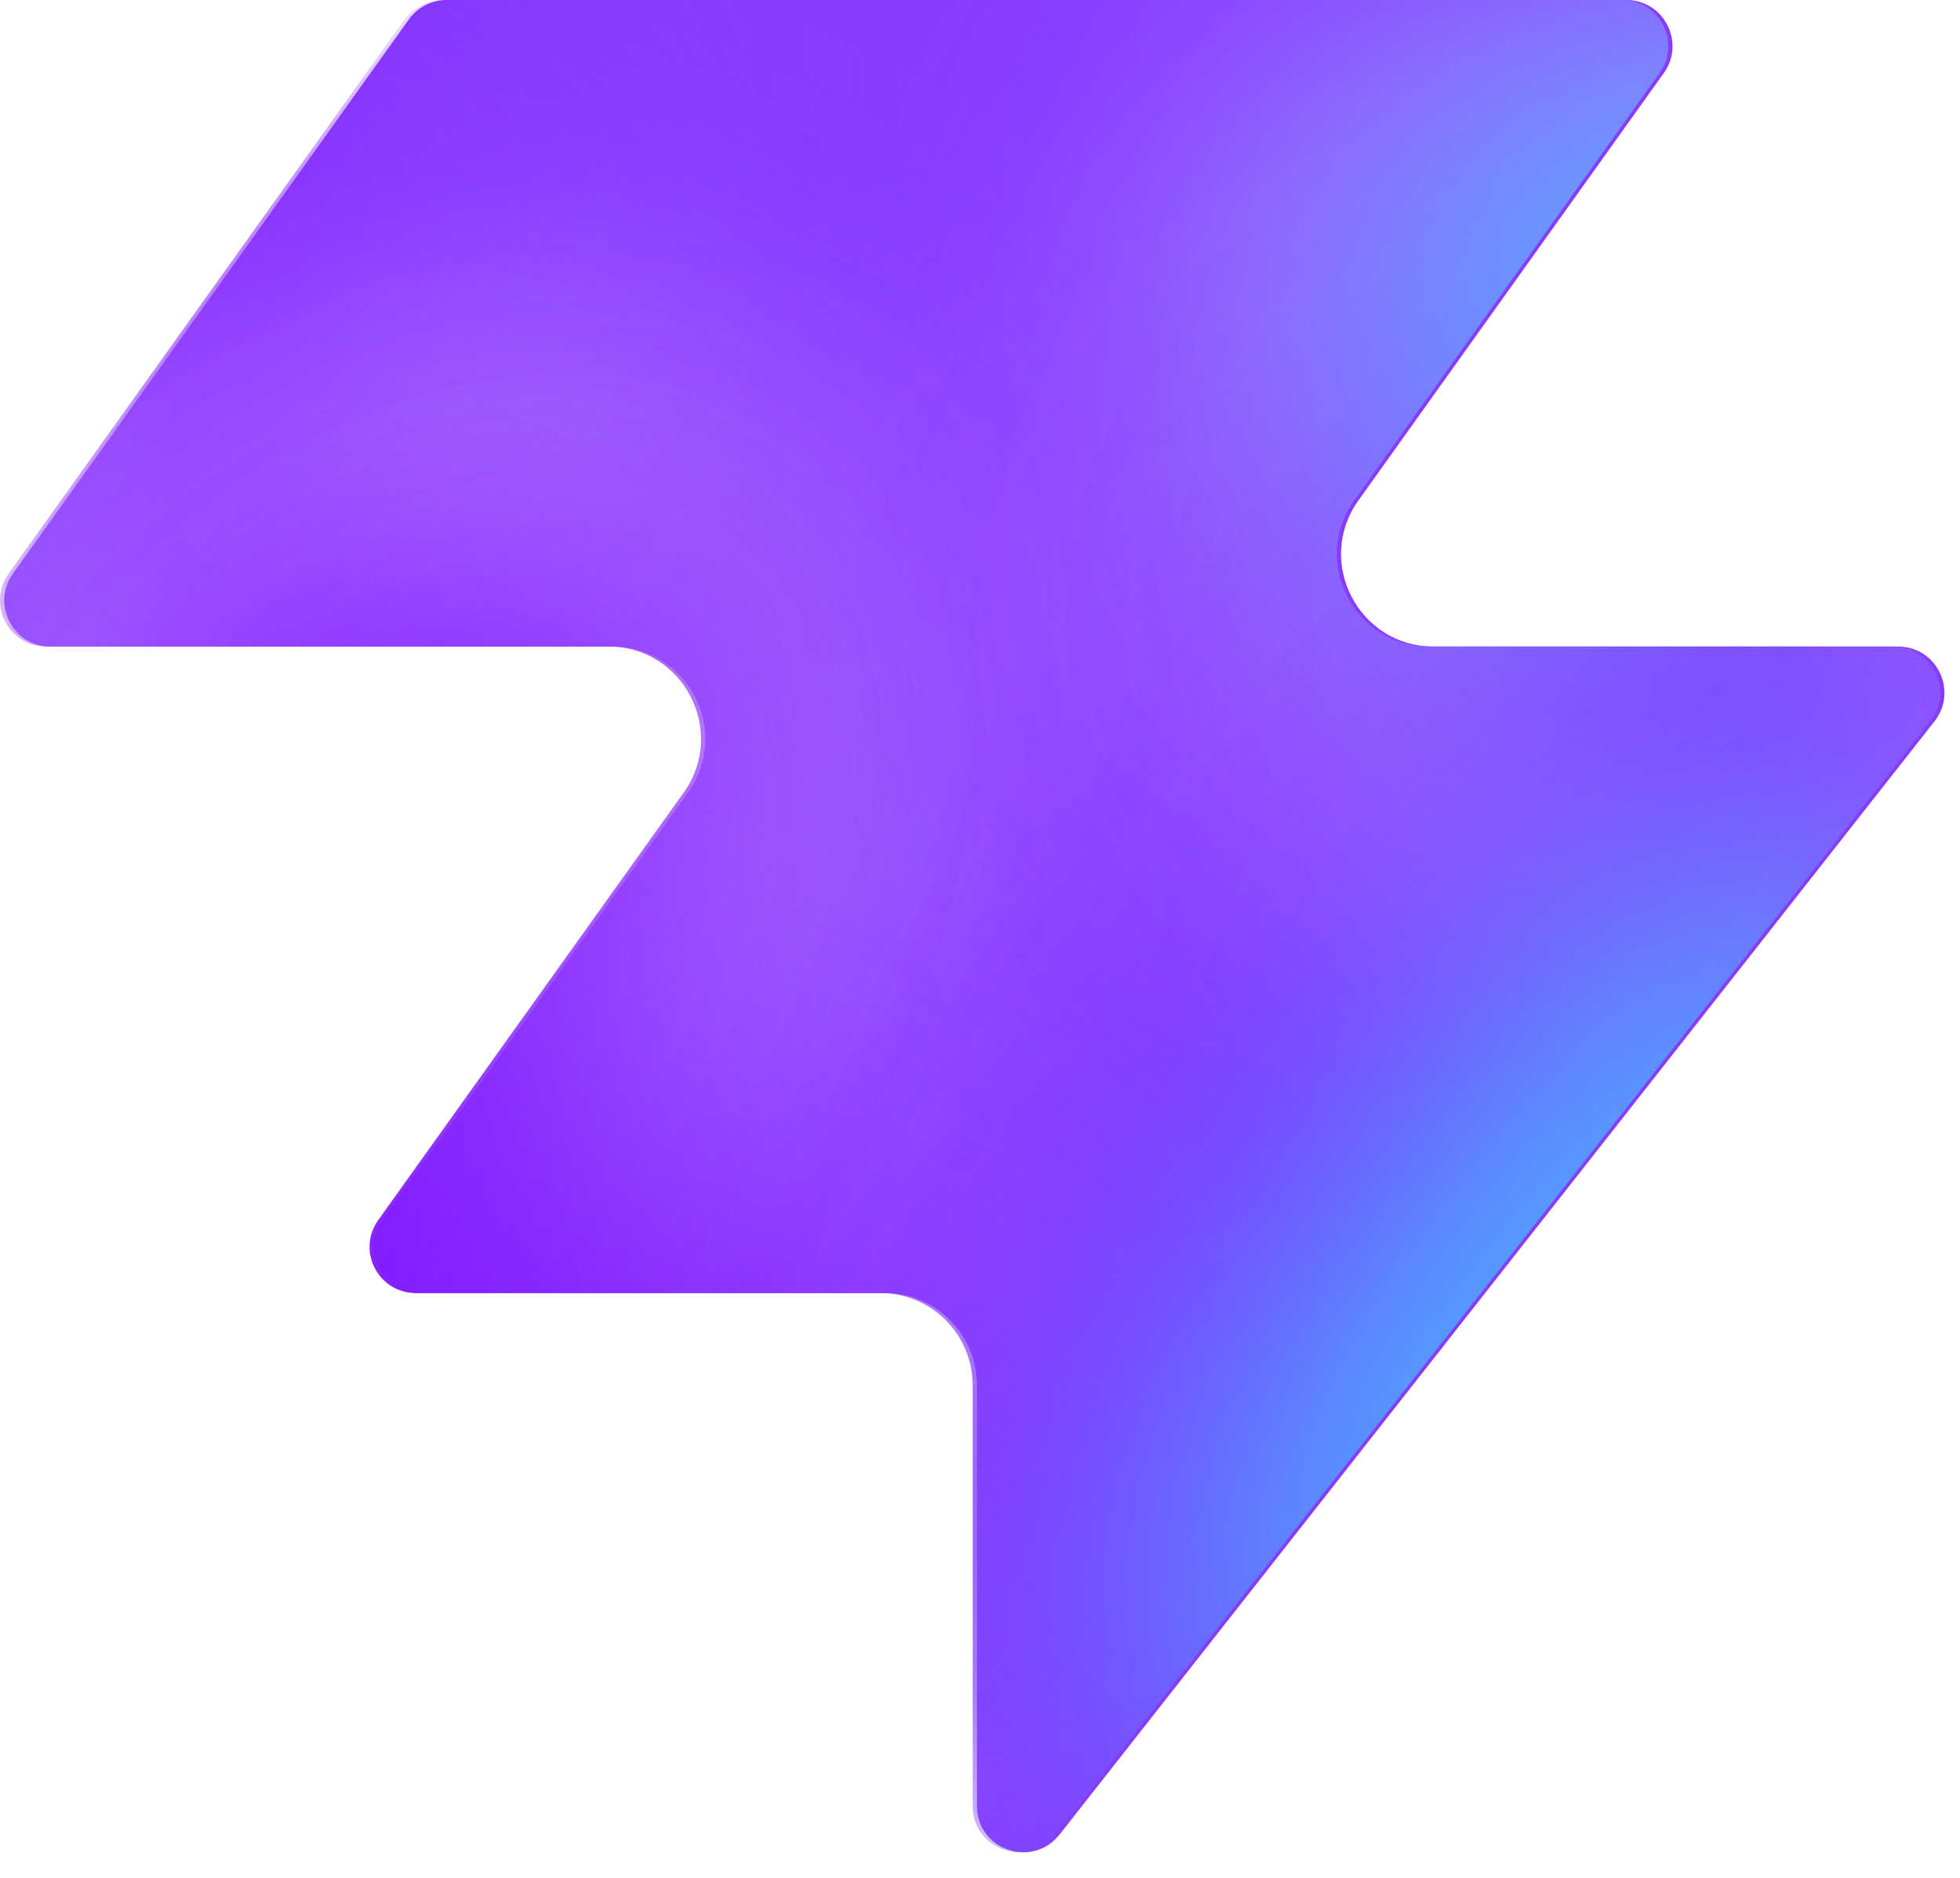
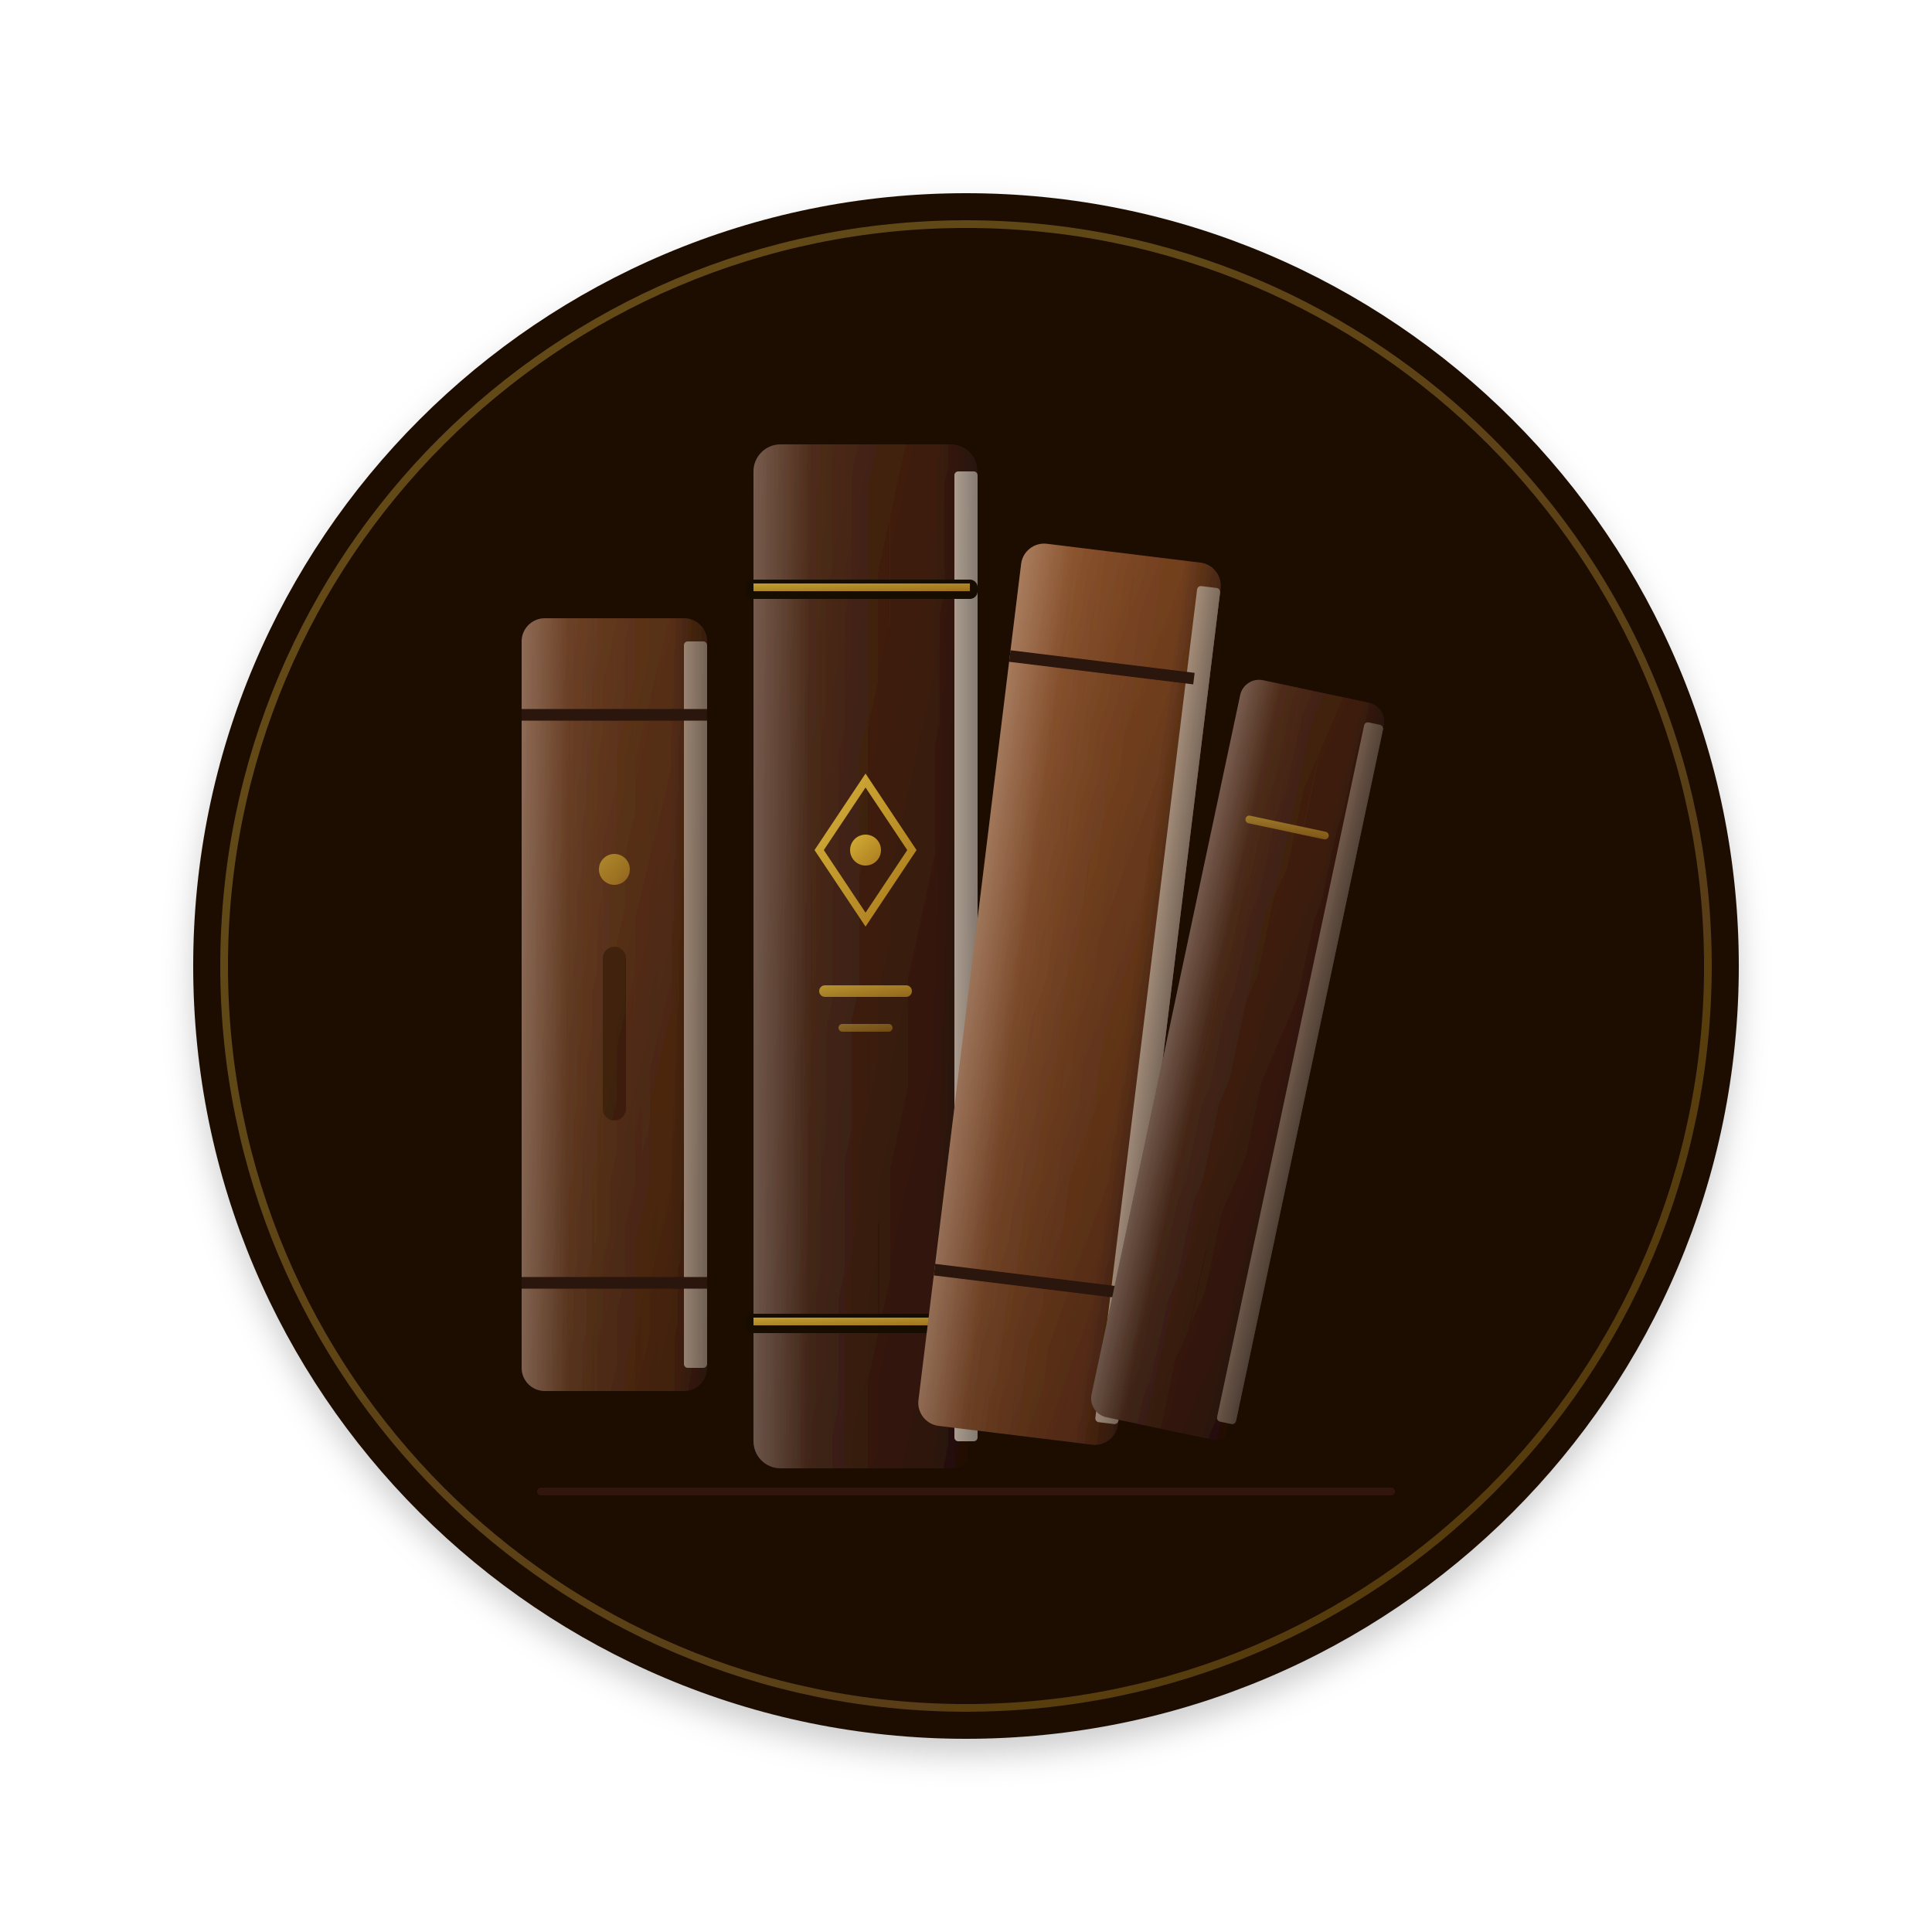
- <svg xmlns="http://www.w3.org/2000/svg" width="48" height="46" fill="none" viewBox="0 0 48 46">
-   <path fill="#863bff" d="M25.946 44.938c-.664.845-2.021.375-2.021-.698V33.937a2.26 2.26 0 0 0-2.262-2.262H10.287c-.92 0-1.456-1.04-.92-1.788l7.48-10.471c1.07-1.497 0-3.578-1.842-3.578H1.237c-.92 0-1.456-1.04-.92-1.788L10.013.474c.214-.297.556-.474.92-.474h28.894c.92 0 1.456 1.04.92 1.788l-7.48 10.471c-1.07 1.498 0 3.579 1.842 3.579h11.377c.943 0 1.473 1.088.89 1.83L25.947 44.94z" style="fill:#863bff;fill:color(display-p3 .525 .23 1);fill-opacity:1" />
-   <mask id="a" width="48" height="46" x="0" y="0" maskUnits="userSpaceOnUse" style="mask-type:alpha">
-     <path fill="#000" d="M25.842 44.938c-.664.844-2.021.375-2.021-.698V33.937a2.26 2.26 0 0 0-2.262-2.262H10.183c-.92 0-1.456-1.04-.92-1.788l7.48-10.471c1.07-1.498 0-3.579-1.842-3.579H1.133c-.92 0-1.456-1.04-.92-1.787L9.91.473c.214-.297.556-.474.92-.474h28.894c.92 0 1.456 1.04.92 1.788l-7.48 10.471c-1.07 1.498 0 3.578 1.842 3.578h11.377c.943 0 1.473 1.088.89 1.832L25.843 44.94z" style="fill:#000;fill-opacity:1" />
-   </mask>
-   <g mask="url(#a)">
-     <g filter="url(#b)">
-       <ellipse cx="5.508" cy="14.704" fill="#ede6ff" rx="5.508" ry="14.704" style="fill:#ede6ff;fill:color(display-p3 .927 .903 1);fill-opacity:1" transform="matrix(.00324 1 1 -.00324 -4.47 31.516)" />
-     </g>
-     <g filter="url(#c)">
-       <ellipse cx="10.399" cy="29.851" fill="#ede6ff" rx="10.399" ry="29.851" style="fill:#ede6ff;fill:color(display-p3 .927 .903 1);fill-opacity:1" transform="matrix(.00324 1 1 -.00324 -39.328 7.883)" />
-     </g>
-     <g filter="url(#d)">
-       <ellipse cx="5.508" cy="30.487" fill="#7e14ff" rx="5.508" ry="30.487" style="fill:#7e14ff;fill:color(display-p3 .492 .077 1);fill-opacity:1" transform="rotate(89.814 -25.913 -14.639)scale(1 -1)" />
-     </g>
-     <g filter="url(#e)">
-       <ellipse cx="5.508" cy="30.599" fill="#7e14ff" rx="5.508" ry="30.599" style="fill:#7e14ff;fill:color(display-p3 .492 .077 1);fill-opacity:1" transform="rotate(89.814 -32.644 -3.334)scale(1 -1)" />
-     </g>
-     <g filter="url(#f)">
-       <ellipse cx="5.508" cy="30.599" fill="#7e14ff" rx="5.508" ry="30.599" style="fill:#7e14ff;fill:color(display-p3 .492 .077 1);fill-opacity:1" transform="matrix(.00324 1 1 -.00324 -34.34 30.47)" />
-     </g>
-     <g filter="url(#g)">
-       <ellipse cx="14.072" cy="22.078" fill="#ede6ff" rx="14.072" ry="22.078" style="fill:#ede6ff;fill:color(display-p3 .927 .903 1);fill-opacity:1" transform="rotate(93.35 24.506 48.493)scale(-1 1)" />
-     </g>
-     <g filter="url(#h)">
-       <ellipse cx="3.47" cy="21.501" fill="#7e14ff" rx="3.47" ry="21.501" style="fill:#7e14ff;fill:color(display-p3 .492 .077 1);fill-opacity:1" transform="rotate(89.009 28.708 47.59)scale(-1 1)" />
-     </g>
-     <g filter="url(#i)">
-       <ellipse cx="3.47" cy="21.501" fill="#7e14ff" rx="3.47" ry="21.501" style="fill:#7e14ff;fill:color(display-p3 .492 .077 1);fill-opacity:1" transform="rotate(89.009 28.708 47.59)scale(-1 1)" />
-     </g>
-     <g filter="url(#j)">
-       <ellipse cx=".387" cy="8.972" fill="#7e14ff" rx="4.407" ry="29.108" style="fill:#7e14ff;fill:color(display-p3 .492 .077 1);fill-opacity:1" transform="rotate(39.51 .387 8.972)" />
-     </g>
-     <g filter="url(#k)">
-       <ellipse cx="47.523" cy="-6.092" fill="#7e14ff" rx="4.407" ry="29.108" style="fill:#7e14ff;fill:color(display-p3 .492 .077 1);fill-opacity:1" transform="rotate(37.892 47.523 -6.092)" />
-     </g>
-     <g filter="url(#l)">
-       <ellipse cx="41.412" cy="6.333" fill="#47bfff" rx="5.971" ry="9.665" style="fill:#47bfff;fill:color(display-p3 .28 .748 1);fill-opacity:1" transform="rotate(37.892 41.412 6.333)" />
-     </g>
-     <g filter="url(#m)">
-       <ellipse cx="-1.879" cy="38.332" fill="#7e14ff" rx="4.407" ry="29.108" style="fill:#7e14ff;fill:color(display-p3 .492 .077 1);fill-opacity:1" transform="rotate(37.892 -1.88 38.332)" />
-     </g>
-     <g filter="url(#n)">
-       <ellipse cx="-1.879" cy="38.332" fill="#7e14ff" rx="4.407" ry="29.108" style="fill:#7e14ff;fill:color(display-p3 .492 .077 1);fill-opacity:1" transform="rotate(37.892 -1.88 38.332)" />
-     </g>
-     <g filter="url(#o)">
-       <ellipse cx="35.651" cy="29.907" fill="#7e14ff" rx="4.407" ry="29.108" style="fill:#7e14ff;fill:color(display-p3 .492 .077 1);fill-opacity:1" transform="rotate(37.892 35.651 29.907)" />
-     </g>
-     <g filter="url(#p)">
-       <ellipse cx="38.418" cy="32.4" fill="#47bfff" rx="5.971" ry="15.297" style="fill:#47bfff;fill:color(display-p3 .28 .748 1);fill-opacity:1" transform="rotate(37.892 38.418 32.4)" />
-     </g>
-   </g>
+ <svg xmlns="http://www.w3.org/2000/svg" viewBox="0 0 500 500" width="100%" height="100%">
  <defs>
-     <filter id="b" width="60.045" height="41.654" x="-19.77" y="16.149" color-interpolation-filters="sRGB" filterUnits="userSpaceOnUse">
-       <feFlood flood-opacity="0" result="BackgroundImageFix" />
-       <feBlend in="SourceGraphic" in2="BackgroundImageFix" result="shape" />
-       <feGaussianBlur result="effect1_foregroundBlur_2002_17158" stdDeviation="7.659" />
-     </filter>
-     <filter id="c" width="90.34" height="51.437" x="-54.613" y="-7.533" color-interpolation-filters="sRGB" filterUnits="userSpaceOnUse">
-       <feFlood flood-opacity="0" result="BackgroundImageFix" />
-       <feBlend in="SourceGraphic" in2="BackgroundImageFix" result="shape" />
-       <feGaussianBlur result="effect1_foregroundBlur_2002_17158" stdDeviation="7.659" />
-     </filter>
-     <filter id="d" width="79.355" height="29.4" x="-49.64" y="2.03" color-interpolation-filters="sRGB" filterUnits="userSpaceOnUse">
-       <feFlood flood-opacity="0" result="BackgroundImageFix" />
-       <feBlend in="SourceGraphic" in2="BackgroundImageFix" result="shape" />
-       <feGaussianBlur result="effect1_foregroundBlur_2002_17158" stdDeviation="4.596" />
-     </filter>
-     <filter id="e" width="79.579" height="29.4" x="-45.045" y="20.029" color-interpolation-filters="sRGB" filterUnits="userSpaceOnUse">
-       <feFlood flood-opacity="0" result="BackgroundImageFix" />
-       <feBlend in="SourceGraphic" in2="BackgroundImageFix" result="shape" />
-       <feGaussianBlur result="effect1_foregroundBlur_2002_17158" stdDeviation="4.596" />
-     </filter>
-     <filter id="f" width="79.579" height="29.4" x="-43.513" y="21.178" color-interpolation-filters="sRGB" filterUnits="userSpaceOnUse">
-       <feFlood flood-opacity="0" result="BackgroundImageFix" />
-       <feBlend in="SourceGraphic" in2="BackgroundImageFix" result="shape" />
-       <feGaussianBlur result="effect1_foregroundBlur_2002_17158" stdDeviation="4.596" />
-     </filter>
-     <filter id="g" width="74.749" height="58.852" x="15.756" y="-17.901" color-interpolation-filters="sRGB" filterUnits="userSpaceOnUse">
-       <feFlood flood-opacity="0" result="BackgroundImageFix" />
-       <feBlend in="SourceGraphic" in2="BackgroundImageFix" result="shape" />
-       <feGaussianBlur result="effect1_foregroundBlur_2002_17158" stdDeviation="7.659" />
-     </filter>
-     <filter id="h" width="61.377" height="25.362" x="23.548" y="2.284" color-interpolation-filters="sRGB" filterUnits="userSpaceOnUse">
-       <feFlood flood-opacity="0" result="BackgroundImageFix" />
-       <feBlend in="SourceGraphic" in2="BackgroundImageFix" result="shape" />
-       <feGaussianBlur result="effect1_foregroundBlur_2002_17158" stdDeviation="4.596" />
-     </filter>
-     <filter id="i" width="61.377" height="25.362" x="23.548" y="2.284" color-interpolation-filters="sRGB" filterUnits="userSpaceOnUse">
-       <feFlood flood-opacity="0" result="BackgroundImageFix" />
-       <feBlend in="SourceGraphic" in2="BackgroundImageFix" result="shape" />
-       <feGaussianBlur result="effect1_foregroundBlur_2002_17158" stdDeviation="4.596" />
-     </filter>
-     <filter id="j" width="56.045" height="63.649" x="-27.636" y="-22.853" color-interpolation-filters="sRGB" filterUnits="userSpaceOnUse">
-       <feFlood flood-opacity="0" result="BackgroundImageFix" />
-       <feBlend in="SourceGraphic" in2="BackgroundImageFix" result="shape" />
-       <feGaussianBlur result="effect1_foregroundBlur_2002_17158" stdDeviation="4.596" />
-     </filter>
-     <filter id="k" width="54.814" height="64.646" x="20.116" y="-38.415" color-interpolation-filters="sRGB" filterUnits="userSpaceOnUse">
-       <feFlood flood-opacity="0" result="BackgroundImageFix" />
-       <feBlend in="SourceGraphic" in2="BackgroundImageFix" result="shape" />
-       <feGaussianBlur result="effect1_foregroundBlur_2002_17158" stdDeviation="4.596" />
-     </filter>
-     <filter id="l" width="33.541" height="35.313" x="24.641" y="-11.323" color-interpolation-filters="sRGB" filterUnits="userSpaceOnUse">
-       <feFlood flood-opacity="0" result="BackgroundImageFix" />
-       <feBlend in="SourceGraphic" in2="BackgroundImageFix" result="shape" />
-       <feGaussianBlur result="effect1_foregroundBlur_2002_17158" stdDeviation="4.596" />
-     </filter>
-     <filter id="m" width="54.814" height="64.646" x="-29.286" y="6.009" color-interpolation-filters="sRGB" filterUnits="userSpaceOnUse">
-       <feFlood flood-opacity="0" result="BackgroundImageFix" />
-       <feBlend in="SourceGraphic" in2="BackgroundImageFix" result="shape" />
-       <feGaussianBlur result="effect1_foregroundBlur_2002_17158" stdDeviation="4.596" />
-     </filter>
-     <filter id="n" width="54.814" height="64.646" x="-29.286" y="6.009" color-interpolation-filters="sRGB" filterUnits="userSpaceOnUse">
-       <feFlood flood-opacity="0" result="BackgroundImageFix" />
-       <feBlend in="SourceGraphic" in2="BackgroundImageFix" result="shape" />
-       <feGaussianBlur result="effect1_foregroundBlur_2002_17158" stdDeviation="4.596" />
-     </filter>
-     <filter id="o" width="54.814" height="64.646" x="8.244" y="-2.416" color-interpolation-filters="sRGB" filterUnits="userSpaceOnUse">
-       <feFlood flood-opacity="0" result="BackgroundImageFix" />
-       <feBlend in="SourceGraphic" in2="BackgroundImageFix" result="shape" />
-       <feGaussianBlur result="effect1_foregroundBlur_2002_17158" stdDeviation="4.596" />
-     </filter>
-     <filter id="p" width="39.409" height="43.623" x="18.713" y="10.588" color-interpolation-filters="sRGB" filterUnits="userSpaceOnUse">
-       <feFlood flood-opacity="0" result="BackgroundImageFix" />
-       <feBlend in="SourceGraphic" in2="BackgroundImageFix" result="shape" />
-       <feGaussianBlur result="effect1_foregroundBlur_2002_17158" stdDeviation="4.596" />
+     <linearGradient id="db-grad1" x1="0%" y1="0%" x2="100%" y2="100%">
+       <stop offset="0%" stop-color="#4A2511" />
+       <stop offset="100%" stop-color="#2A1208" />
+     </linearGradient>
+     <linearGradient id="db-grad2" x1="0%" y1="0%" x2="100%" y2="100%">
+       <stop offset="0%" stop-color="#6A3B1E" />
+       <stop offset="100%" stop-color="#3D1E0B" />
+     </linearGradient>
+     <linearGradient id="db-grad3" x1="0%" y1="0%" x2="100%" y2="100%">
+       <stop offset="0%" stop-color="#8C5027" />
+       <stop offset="100%" stop-color="#4A2511" />
+     </linearGradient>
+     <linearGradient id="gold-grad" x1="0%" y1="0%" x2="100%" y2="100%">
+       <stop offset="0%" stop-color="#D4AF37" />
+       <stop offset="100%" stop-color="#AA7A1E" />
+     </linearGradient>
+     <linearGradient id="spine-highlight" x1="0%" y1="0%" x2="100%" y2="0%">
+       <stop offset="0%" stop-color="#FFFFFF" stop-opacity="0.25" />
+       <stop offset="25%" stop-color="#FFFFFF" stop-opacity="0.05" />
+       <stop offset="80%" stop-color="#000000" stop-opacity="0.0" />
+       <stop offset="100%" stop-color="#000000" stop-opacity="0.35" />
+     </linearGradient>
+     <filter id="logo-shadow" x="-10%" y="-10%" width="130%" height="130%">
+       <feDropShadow dx="0" dy="12" stdDeviation="16" flood-color="#120703" flood-opacity="0.4" />
+       <feDropShadow dx="0" dy="4" stdDeviation="4" flood-color="#000000" flood-opacity="0.2" />
    </filter>
  </defs>
+   <g filter="url(#logo-shadow)">
+     <circle cx="250" cy="250" r="200" fill="#1A0B05" />
+     <circle cx="250" cy="250" r="192" fill="none" stroke="url(#gold-grad)" stroke-width="2" opacity="0.4" />
+     <g transform="translate(0, 0)">
+       <g id="book-1">
+         <rect x="135" y="160" width="48" height="200" rx="6" fill="url(#db-grad2)" />
+         <rect x="177" y="166" width="6" height="188" rx="1" fill="#D9C5B2" opacity="0.7" />
+         <rect x="135" y="160" width="48" height="200" rx="6" fill="url(#spine-highlight)" />
+         <line x1="135" y1="185" x2="183" y2="185" stroke="#2A1208" stroke-width="3" />
+         <line x1="135" y1="188" x2="183" y2="188" stroke="url(#gold-grad)" stroke-width="1.5" opacity="0.8" />
+         <line x1="135" y1="332" x2="183" y2="332" stroke="#2A1208" stroke-width="3" />
+         <line x1="135" y1="335" x2="183" y2="335" stroke="url(#gold-grad)" stroke-width="1.5" opacity="0.8" />
+         <circle cx="159" cy="225" r="4" fill="url(#gold-grad)" opacity="0.7" />
+         <rect x="156" y="245" width="6" height="45" rx="3" fill="#2A1208" opacity="0.5" />
+       </g>
+       <g id="book-2">
+         <rect x="195" y="115" width="58" height="265" rx="7" fill="url(#db-grad1)" />
+         <rect x="247" y="122" width="6" height="251" rx="1" fill="#E8D8C8" opacity="0.85" />
+         <rect x="195" y="115" width="58" height="265" rx="7" fill="url(#spine-highlight)" />
+         <rect x="193" y="150" width="60" height="5" rx="2" fill="#120703" />
+         <rect x="195" y="151" width="56" height="2" fill="url(#gold-grad)" opacity="0.9" />
+         <rect x="193" y="340" width="60" height="5" rx="2" fill="#120703" />
+         <rect x="195" y="341" width="56" height="2" fill="url(#gold-grad)" opacity="0.9" />
+         <g transform="translate(224, 220)">
+           <path d="M 0,-18 L 12,0 L 0,18 L -12,0 Z" fill="none" stroke="url(#gold-grad)" stroke-width="2" />
+           <circle cx="0" cy="0" r="4" fill="url(#gold-grad)" />
+         </g>
+         <rect x="212" y="255" width="24" height="3" rx="1.5" fill="url(#gold-grad)" opacity="0.8" />
+         <rect x="217" y="265" width="14" height="2" rx="1" fill="url(#gold-grad)" opacity="0.5" />
+       </g>
+       <g id="book-3" transform="translate(265, 140) rotate(7) translate(-265, -140)">
+         <rect x="265" y="140" width="52" height="230" rx="6" fill="url(#db-grad3)" />
+         <rect x="311" y="146" width="6" height="218" rx="1" fill="#D9C5B2" opacity="0.75" />
+         <rect x="265" y="140" width="52" height="230" rx="6" fill="url(#spine-highlight)" />
+         <line x1="265" y1="170" x2="313" y2="170" stroke="#2A1208" stroke-width="3" />
+         <line x1="265" y1="330" x2="313" y2="330" stroke="#2A1208" stroke-width="3" />
+         <line x1="291" y1="195" x2="291" y2="295" stroke="url(#gold-grad)" stroke-width="2" stroke-dasharray="6 4" opacity="0.8" />
+       </g>
+       <g id="book-4" transform="translate(322, 175) rotate(12) translate(-322, -175)">
+         <rect x="322" y="175" width="38" height="195" rx="5" fill="url(#db-grad1)" />
+         <rect x="355" y="180" width="5" height="185" rx="1" fill="#C5B09B" opacity="0.5" />
+         <rect x="322" y="175" width="38" height="195" rx="5" fill="url(#spine-highlight)" />
+         <rect x="330" y="210" width="22" height="2" rx="1" fill="url(#gold-grad)" opacity="0.6" />
+       </g>
+     </g>
+     <path d="M 100 380 L 400 380" stroke="url(#gold-grad)" stroke-width="3" stroke-linecap="round" opacity="0.8" />
+     <path d="M 140 386 L 360 386" stroke="#4A2511" stroke-width="2" stroke-linecap="round" opacity="0.5" />
+   </g>
</svg>
